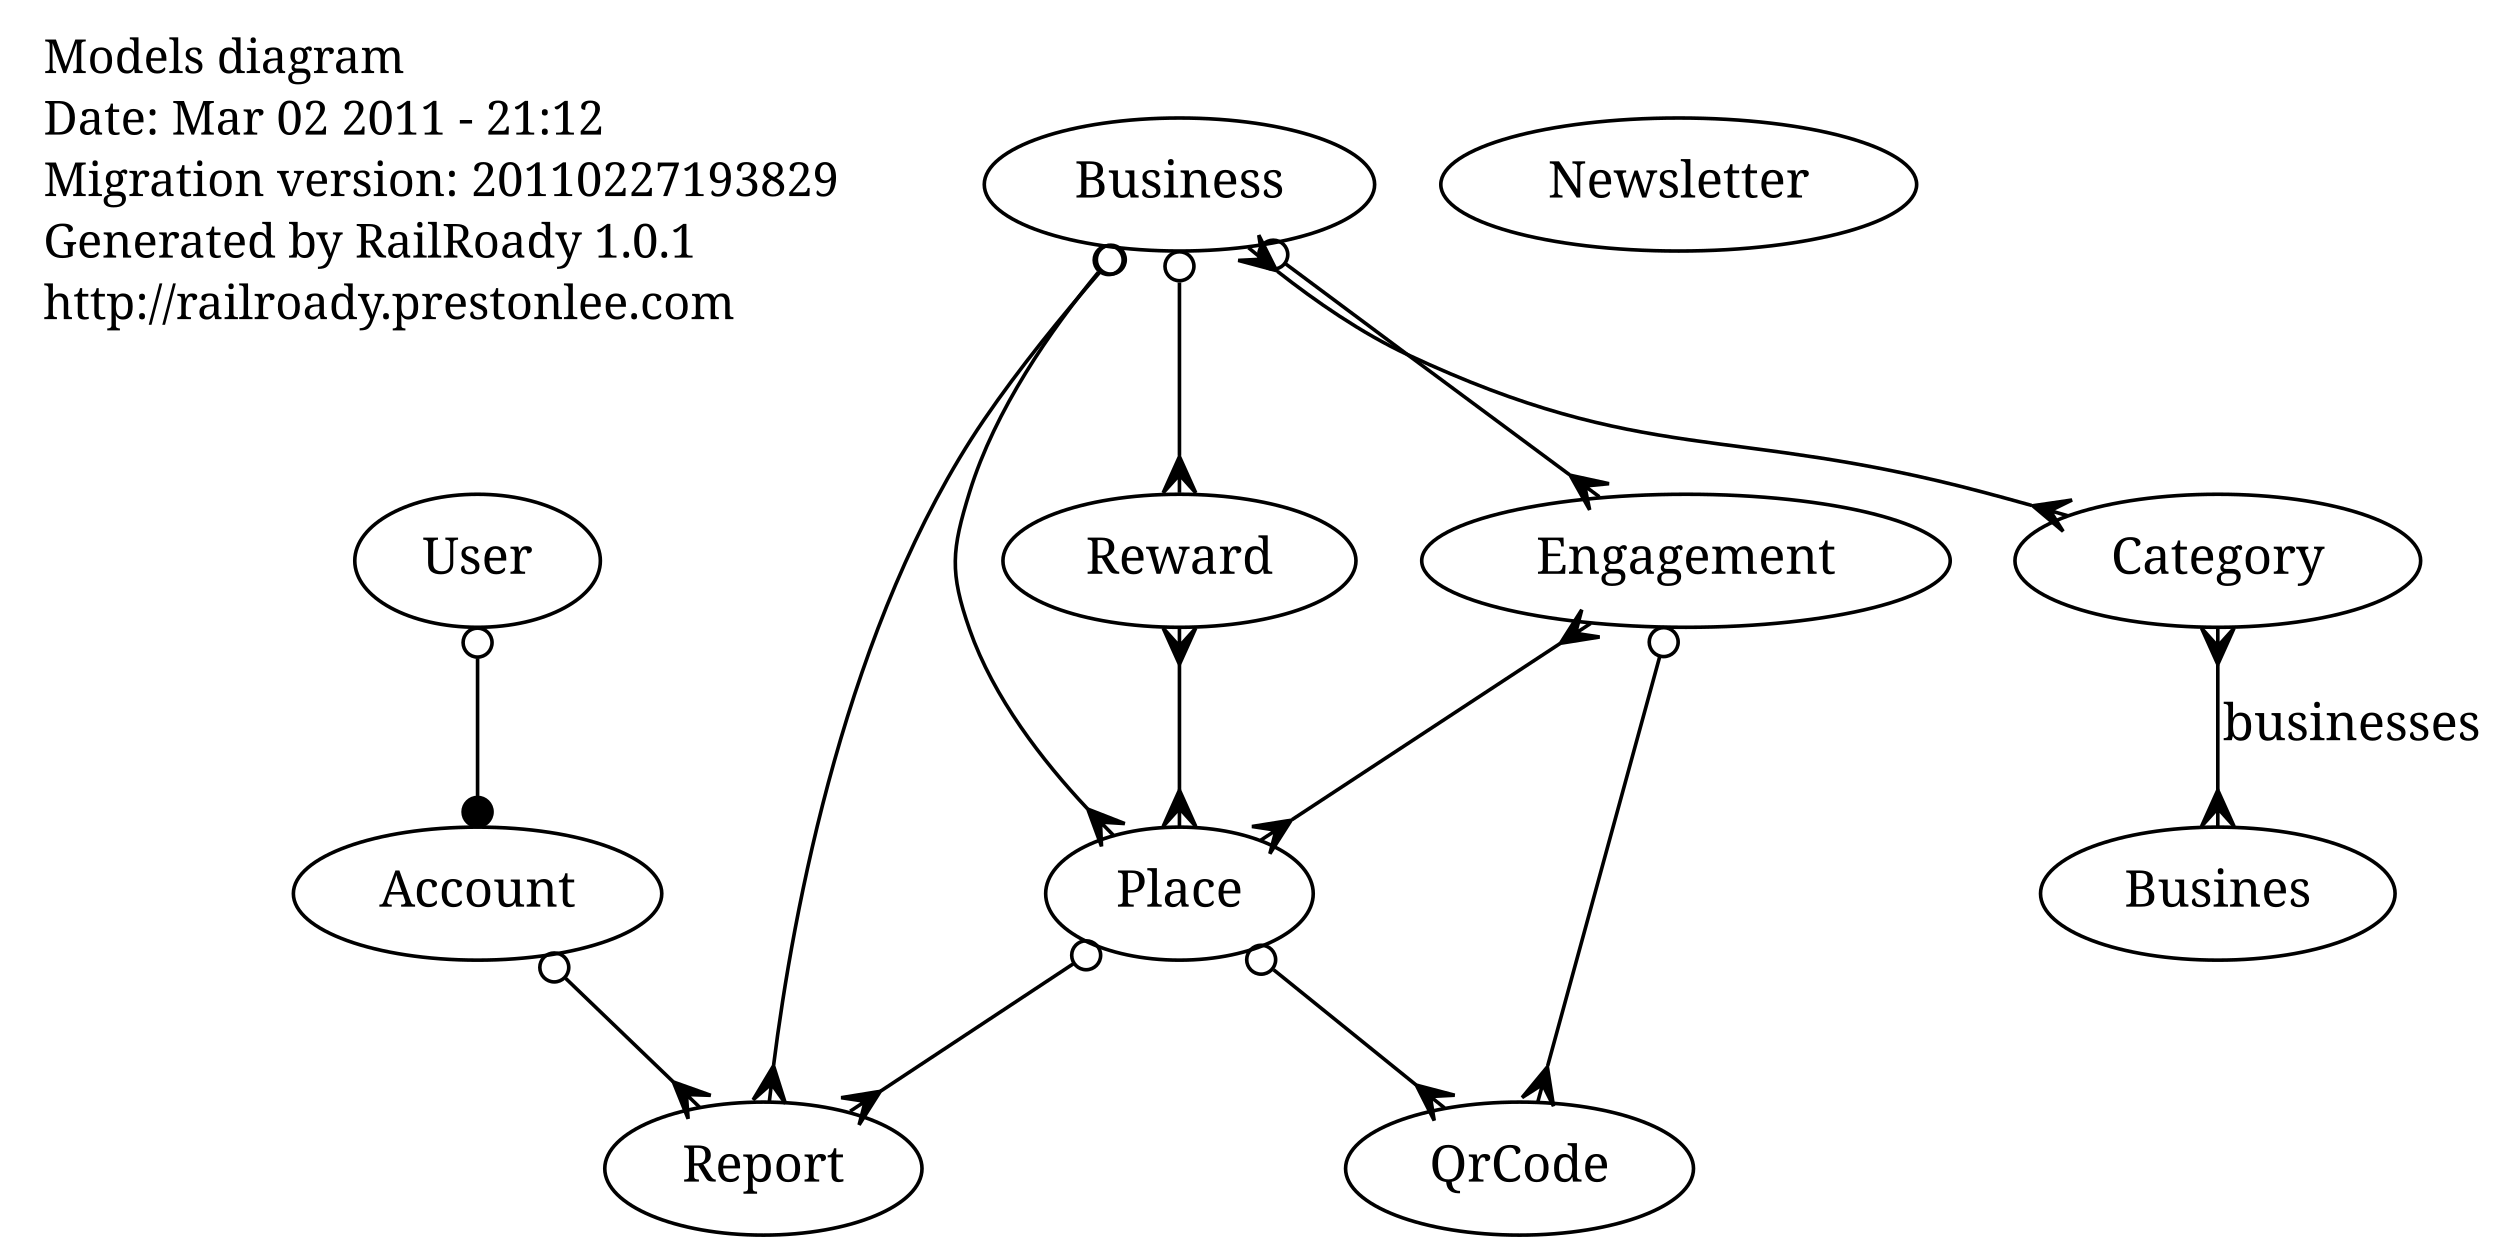
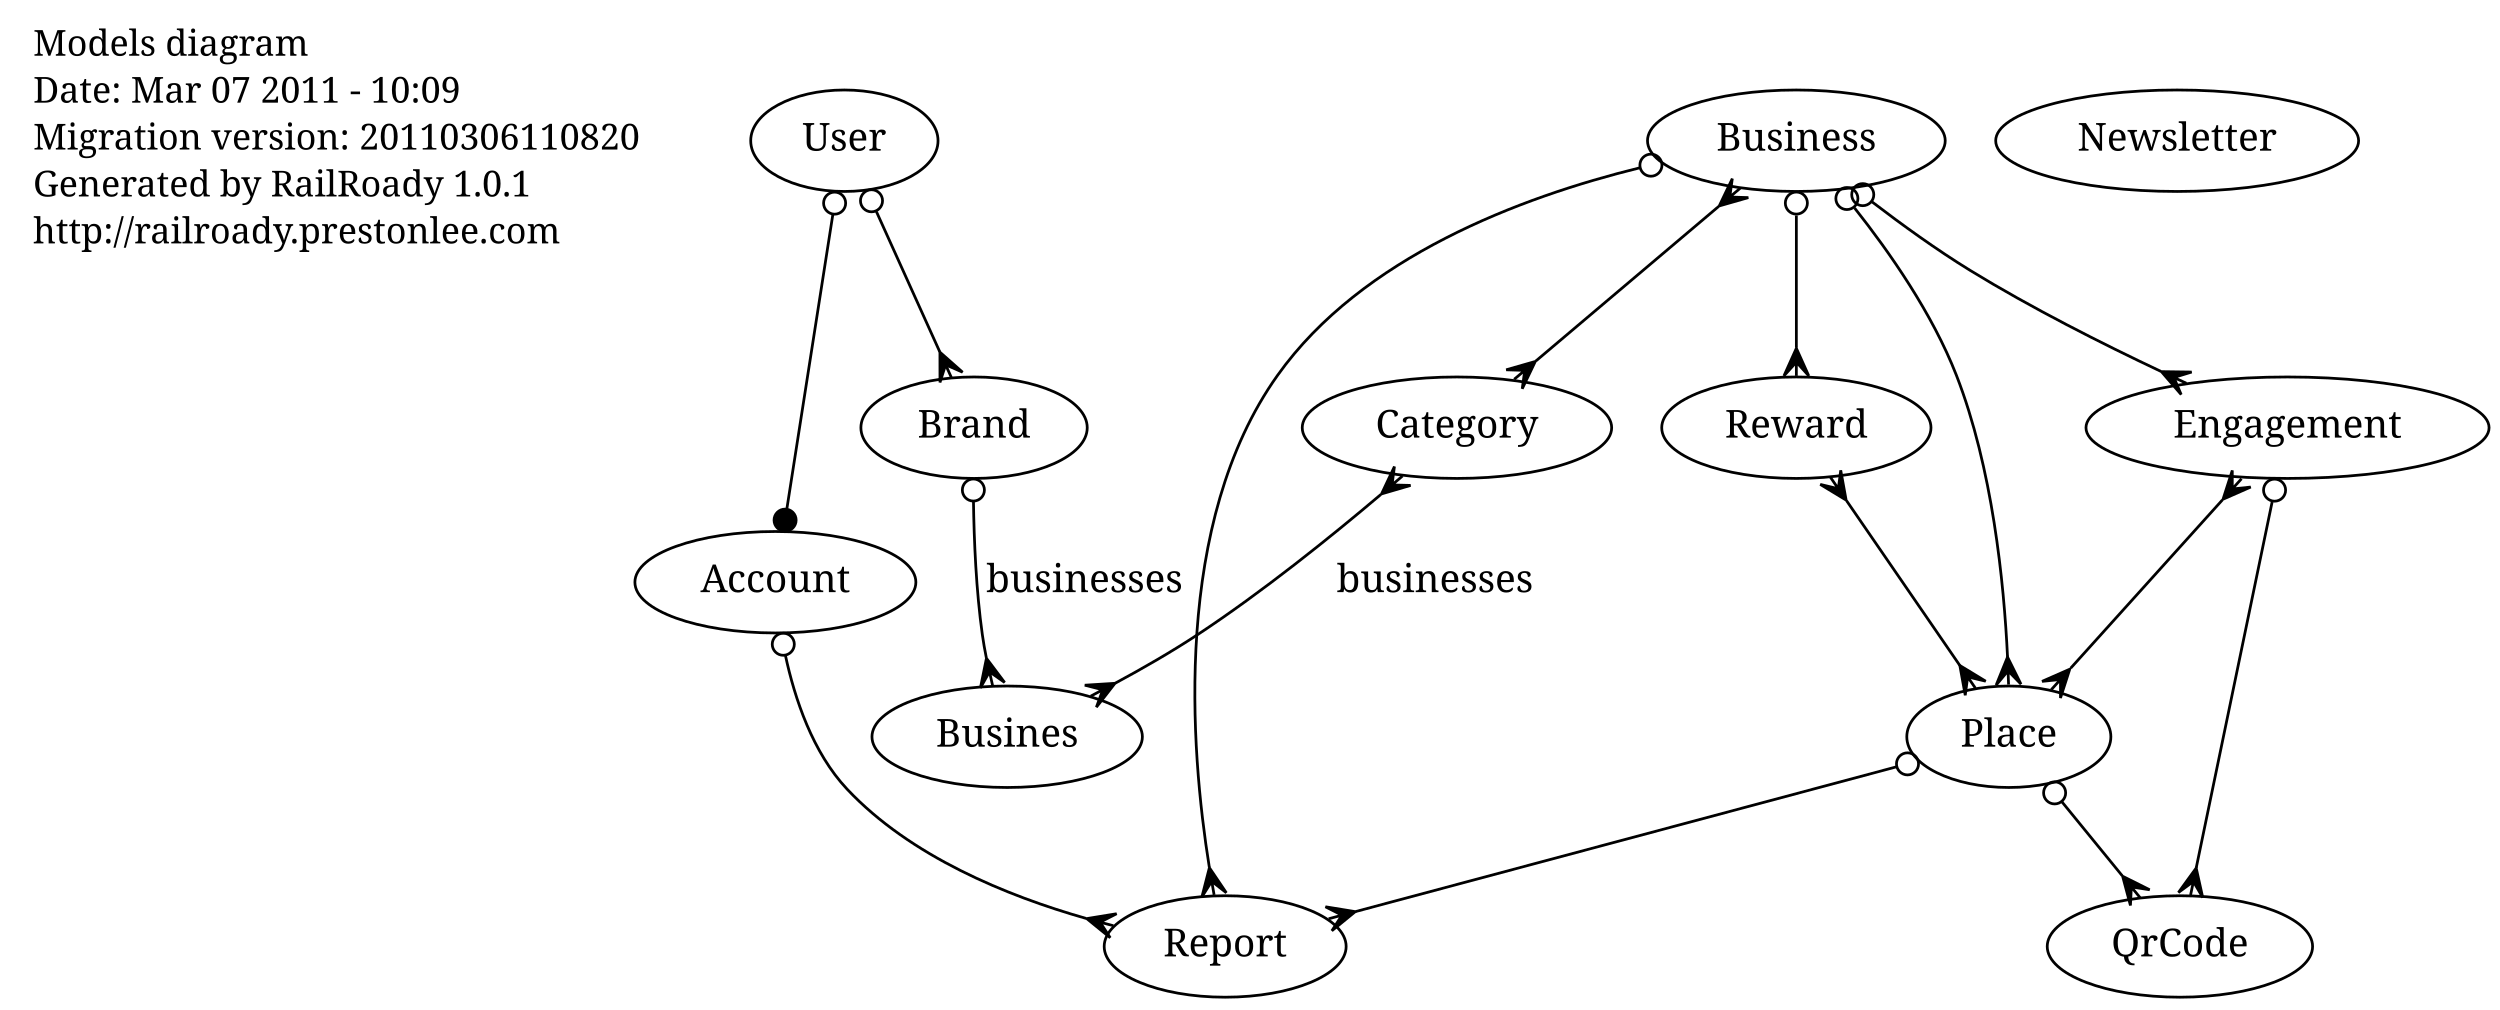
- <svg xmlns="http://www.w3.org/2000/svg" width="691pt" height="346pt" viewBox="0.00 0.00 691.00 346.00">
-   <g id="graph1" class="graph" transform="scale(1 1) rotate(0) translate(4 342)">
-     <polygon fill="white" stroke="white" points="-4,5 -4,-342 688,-342 688,5 -4,5" />
+ <svg xmlns="http://www.w3.org/2000/svg" width="906pt" height="366pt" viewBox="0.00 0.00 906.00 366.00">
+   <g id="graph1" class="graph" transform="scale(1 1) rotate(0) translate(4 362)">
+     <polygon fill="white" stroke="white" points="-4,5 -4,-362 903,-362 903,5 -4,5" />
    <g id="node1" class="node">
-       <text text-anchor="start" x="8" y="-321.8" font-family="Times Roman,serif" font-size="13.00">Models diagram</text>
-       <text text-anchor="start" x="8" y="-304.8" font-family="Times Roman,serif" font-size="13.00">Date: Mar 02 2011 - 21:12</text>
-       <text text-anchor="start" x="8" y="-287.8" font-family="Times Roman,serif" font-size="13.00">Migration version: 20110227193829</text>
-       <text text-anchor="start" x="8" y="-270.8" font-family="Times Roman,serif" font-size="13.00">Generated by RailRoady 1.0.1</text>
-       <text text-anchor="start" x="8" y="-253.8" font-family="Times Roman,serif" font-size="13.00">http://railroady.prestonlee.com</text>
+       <text text-anchor="start" x="8" y="-341.8" font-family="Times Roman,serif" font-size="13.00">Models diagram</text>
+       <text text-anchor="start" x="8" y="-324.8" font-family="Times Roman,serif" font-size="13.00">Date: Mar 07 2011 - 10:09</text>
+       <text text-anchor="start" x="8" y="-307.8" font-family="Times Roman,serif" font-size="13.00">Migration version: 20110306110820</text>
+       <text text-anchor="start" x="8" y="-290.8" font-family="Times Roman,serif" font-size="13.00">Generated by RailRoady 1.0.1</text>
+       <text text-anchor="start" x="8" y="-273.8" font-family="Times Roman,serif" font-size="13.00">http://railroady.prestonlee.com</text>
    </g>
    <g id="node2" class="node">
-       <ellipse fill="none" stroke="black" cx="207" cy="-19" rx="43.841" ry="18.385" />
-       <text text-anchor="middle" x="207" y="-15.4" font-family="Times Roman,serif" font-size="14.00">Report</text>
+       <ellipse fill="none" stroke="black" cx="440" cy="-19" rx="43.841" ry="18.385" />
+       <text text-anchor="middle" x="440" y="-15.4" font-family="Times Roman,serif" font-size="14.00">Report</text>
    </g>
    <g id="node3" class="node">
-       <ellipse fill="none" stroke="black" cx="462" cy="-187" rx="73.039" ry="18.385" />
-       <text text-anchor="middle" x="462" y="-183.4" font-family="Times Roman,serif" font-size="14.00">Engagement</text>
+       <ellipse fill="none" stroke="black" cx="825" cy="-207" rx="73.039" ry="18.385" />
+       <text text-anchor="middle" x="825" y="-203.4" font-family="Times Roman,serif" font-size="14.00">Engagement</text>
+     </g>
+     <g id="node10" class="node">
+       <ellipse fill="none" stroke="black" cx="724" cy="-95" rx="36.977" ry="18.385" />
+       <text text-anchor="middle" x="724" y="-91.4" font-family="Times Roman,serif" font-size="14.00">Place</text>
+     </g>
+     <g id="edge2" class="edge">
+       <path fill="none" stroke="black" d="M801.383,-180.811C784.796,-162.418 762.749,-137.969 746.431,-119.874" />
+       <polygon fill="black" stroke="black" points="801.625,-181.079 804.98,-191.519 804.973,-184.792 808.322,-188.505 808.322,-188.505 808.322,-188.505 804.973,-184.792 811.664,-185.492 801.625,-181.079 801.625,-181.079" />
+       <polygon fill="black" stroke="black" points="746.074,-119.479 742.719,-109.039 742.726,-115.765 739.377,-112.052 739.377,-112.052 739.377,-112.052 742.726,-115.765 736.036,-115.066 746.074,-119.479 746.074,-119.479" />
+     </g>
+     <g id="node12" class="node">
+       <ellipse fill="none" stroke="black" cx="786" cy="-19" rx="48.083" ry="18.385" />
+       <text text-anchor="middle" x="786" y="-15.4" font-family="Times Roman,serif" font-size="14.00">QrCode</text>
+     </g>
+     <g id="edge4" class="edge">
+       <path fill="none" stroke="black" d="M819.416,-180.083C812.113,-144.878 799.373,-83.464 791.911,-47.496" />
+       <ellipse fill="none" stroke="black" cx="820.305" cy="-184.37" rx="4" ry="4" />
+       <polygon fill="black" stroke="black" points="791.898,-47.429 794.273,-36.724 790.882,-42.534 789.866,-37.638 789.866,-37.638 789.866,-37.638 790.882,-42.534 785.46,-38.552 791.898,-47.429 791.898,-47.429" />
+     </g>
+     <g id="node4" class="node">
+       <ellipse fill="none" stroke="black" cx="302" cy="-311" rx="33.941" ry="18.385" />
+       <text text-anchor="middle" x="302" y="-307.4" font-family="Times Roman,serif" font-size="14.00">User</text>
+     </g>
+     <g id="node5" class="node">
+       <ellipse fill="none" stroke="black" cx="277" cy="-151" rx="50.912" ry="18.385" />
+       <text text-anchor="middle" x="277" y="-147.4" font-family="Times Roman,serif" font-size="14.00">Account</text>
+     </g>
+     <g id="edge6" class="edge">
+       <path fill="none" stroke="black" d="M297.807,-284.166C293.185,-254.586 285.795,-207.288 281.179,-177.744" />
+       <ellipse fill="none" stroke="black" cx="298.466" cy="-288.381" rx="4" ry="4" />
+       <ellipse fill="black" stroke="black" cx="280.516" cy="-173.5" rx="4" ry="4" />
+     </g>
+     <g id="node8" class="node">
+       <ellipse fill="none" stroke="black" cx="349" cy="-207" rx="41.012" ry="18.385" />
+       <text text-anchor="middle" x="349" y="-203.4" font-family="Times Roman,serif" font-size="14.00">Brand</text>
+     </g>
+     <g id="edge8" class="edge">
+       <path fill="none" stroke="black" d="M313.609,-285.312C320.586,-269.874 329.461,-250.236 336.578,-234.488" />
+       <ellipse fill="none" stroke="black" cx="311.834" cy="-289.24" rx="4" ry="4" />
+       <polygon fill="black" stroke="black" points="336.631,-234.369 344.85,-227.11 338.69,-229.813 340.749,-225.257 340.749,-225.257 340.749,-225.257 338.69,-229.813 336.649,-223.404 336.631,-234.369 336.631,-234.369" />
+     </g>
+     <g id="edge10" class="edge">
+       <path fill="none" stroke="black" d="M280.616,-124.578C284.01,-108.77 290.533,-89.246 303,-76 325.901,-51.668 360.765,-37.36 389.591,-29.164" />
+       <ellipse fill="none" stroke="black" cx="279.862" cy="-128.524" rx="4" ry="4" />
+       <polygon fill="black" stroke="black" points="389.845,-29.097 400.668,-30.861 394.675,-27.805 399.506,-26.514 399.506,-26.514 399.506,-26.514 394.675,-27.805 398.343,-22.167 389.845,-29.097 389.845,-29.097" />
+     </g>
+     <g id="node6" class="node">
+       <ellipse fill="none" stroke="black" cx="647" cy="-207" rx="48.79" ry="18.385" />
+       <text text-anchor="middle" x="647" y="-203.4" font-family="Times Roman,serif" font-size="14.00">Reward</text>
+     </g>
+     <g id="edge12" class="edge">
+       <path fill="none" stroke="black" d="M665.191,-180.54C677.589,-162.507 693.923,-138.749 706.23,-120.847" />
+       <polygon fill="black" stroke="black" points="665.037,-180.765 655.663,-186.456 662.204,-184.885 659.371,-189.005 659.371,-189.005 659.371,-189.005 662.204,-184.885 663.08,-191.555 665.037,-180.765 665.037,-180.765" />
+       <polygon fill="black" stroke="black" points="706.248,-120.821 715.621,-115.13 709.081,-116.701 711.913,-112.581 711.913,-112.581 711.913,-112.581 709.081,-116.701 708.205,-110.031 706.248,-120.821 706.248,-120.821" />
+     </g>
+     <g id="node7" class="node">
+       <ellipse fill="none" stroke="black" cx="524" cy="-207" rx="56.068" ry="18.385" />
+       <text text-anchor="middle" x="524" y="-203.4" font-family="Times Roman,serif" font-size="14.00">Category</text>
+     </g>
+     <g id="node20" class="node">
+       <ellipse fill="none" stroke="black" cx="361" cy="-95" rx="48.998" ry="18.385" />
+       <text text-anchor="middle" x="361" y="-91.4" font-family="Times Roman,serif" font-size="14.00">Busines</text>
+     </g>
+     <g id="edge14" class="edge">
+       <path fill="none" stroke="black" d="M496.385,-182.768C478.17,-167.347 453.429,-147.445 430,-132 420.616,-125.814 410.095,-119.764 400.152,-114.407" />
+       <polygon fill="black" stroke="black" points="496.666,-183.008 501.343,-192.927 500.466,-186.257 504.267,-189.506 504.267,-189.506 504.267,-189.506 500.466,-186.257 507.191,-186.086 496.666,-183.008 496.666,-183.008" />
+       <polygon fill="black" stroke="black" points="400.074,-114.367 393.331,-105.719 395.653,-112.033 391.231,-109.699 391.231,-109.699 391.231,-109.699 395.653,-112.033 389.13,-113.679 400.074,-114.367 400.074,-114.367" />
+       <text text-anchor="middle" x="516" y="-147.4" font-family="Times Roman,serif" font-size="14.00">businesses</text>
+     </g>
+     <g id="edge16" class="edge">
+       <path fill="none" stroke="black" d="M348.782,-180.408C348.986,-166.017 349.762,-147.966 352,-132 352.383,-129.271 352.879,-126.449 353.443,-123.638" />
+       <ellipse fill="none" stroke="black" cx="348.752" cy="-184.416" rx="4" ry="4" />
+       <polygon fill="black" stroke="black" points="353.488,-123.437 360.081,-114.675 354.59,-118.56 355.691,-113.683 355.691,-113.683 355.691,-113.683 354.59,-118.56 351.302,-112.692 353.488,-123.437 353.488,-123.437" />
+       <text text-anchor="middle" x="389" y="-147.4" font-family="Times Roman,serif" font-size="14.00">businesses</text>
    </g>
    <g id="node9" class="node">
-       <ellipse fill="none" stroke="black" cx="322" cy="-95" rx="36.977" ry="18.385" />
-       <text text-anchor="middle" x="322" y="-91.4" font-family="Times Roman,serif" font-size="14.00">Place</text>
+       <ellipse fill="none" stroke="black" cx="647" cy="-311" rx="53.948" ry="18.385" />
+       <text text-anchor="middle" x="647" y="-307.4" font-family="Times Roman,serif" font-size="14.00">Business</text>
    </g>
-     <g id="edge2" class="edge">
-       <path fill="none" stroke="black" d="M427.261,-164.172C404.535,-149.237 375.097,-129.892 353.133,-115.459" />
-       <polygon fill="black" stroke="black" points="427.31,-164.204 433.196,-173.456 431.489,-166.95 435.667,-169.696 435.667,-169.696 435.667,-169.696 431.489,-166.95 438.138,-165.935 427.31,-164.204 427.31,-164.204" />
-       <polygon fill="black" stroke="black" points="352.875,-115.289 346.989,-106.037 348.696,-112.543 344.518,-109.797 344.518,-109.797 344.518,-109.797 348.696,-112.543 342.046,-113.558 352.875,-115.289 352.875,-115.289" />
+     <g id="edge26" class="edge">
+       <path fill="none" stroke="black" d="M590.264,-301.189C546.89,-290.509 489.516,-268.849 459,-226 420.98,-172.615 427.342,-90.798 434.249,-47.756" />
+       <ellipse fill="none" stroke="black" cx="594.297" cy="-302.14" rx="4" ry="4" />
+       <polygon fill="black" stroke="black" points="434.286,-47.543 440.425,-38.456 435.138,-42.616 435.991,-37.689 435.991,-37.689 435.991,-37.689 435.138,-42.616 431.556,-36.922 434.286,-47.543 434.286,-47.543" />
+     </g>
+     <g id="edge20" class="edge">
+       <path fill="none" stroke="black" d="M674.357,-288.902C685.156,-280.634 697.865,-271.449 710,-264 732.001,-250.494 757.642,-237.538 779.122,-227.401" />
+       <ellipse fill="none" stroke="black" cx="671.063" cy="-291.457" rx="4" ry="4" />
+       <polygon fill="black" stroke="black" points="779.296,-227.32 790.261,-227.171 783.828,-225.206 788.359,-223.093 788.359,-223.093 788.359,-223.093 783.828,-225.206 786.457,-219.015 779.296,-227.32 779.296,-227.32" />
+     </g>
+     <g id="edge22" class="edge">
+       <path fill="none" stroke="black" d="M647,-283.926C647,-269.224 647,-251.041 647,-236.044" />
+       <ellipse fill="none" stroke="black" cx="647" cy="-288.407" rx="4" ry="4" />
+       <polygon fill="black" stroke="black" points="647,-235.783 651.5,-225.783 647,-230.783 647,-225.783 647,-225.783 647,-225.783 647,-230.783 642.5,-225.783 647,-235.783 647,-235.783" />
+     </g>
+     <g id="edge24" class="edge">
+       <path fill="none" stroke="black" d="M618.797,-287.153C598.958,-270.379 572.502,-248.01 552.58,-231.165" />
+       <polygon fill="black" stroke="black" points="619.053,-287.37 623.784,-297.263 622.871,-290.598 626.689,-293.827 626.689,-293.827 626.689,-293.827 622.871,-290.598 629.595,-290.39 619.053,-287.37 619.053,-287.37" />
+       <polygon fill="black" stroke="black" points="552.388,-231.003 547.658,-221.11 548.57,-227.775 544.752,-224.547 544.752,-224.547 544.752,-224.547 548.57,-227.775 541.847,-227.983 552.388,-231.003 552.388,-231.003" />
+     </g>
+     <g id="edge18" class="edge">
+       <path fill="none" stroke="black" d="M668.079,-286.639C680.857,-270.509 696.32,-248.286 705,-226 718.033,-192.539 722.234,-151.12 723.53,-123.924" />
+       <ellipse fill="none" stroke="black" cx="665.312" cy="-290.054" rx="4" ry="4" />
+       <polygon fill="black" stroke="black" points="723.531,-123.89 728.403,-114.066 723.719,-118.894 723.906,-113.897 723.906,-113.897 723.906,-113.897 723.719,-118.894 719.409,-113.729 723.531,-123.89 723.531,-123.89" />
+     </g>
+     <g id="edge28" class="edge">
+       <path fill="none" stroke="black" d="M683.342,-84.12C631.529,-70.254 542.131,-46.331 487.316,-31.662" />
+       <ellipse fill="none" stroke="black" cx="687.28" cy="-85.174" rx="4" ry="4" />
+       <polygon fill="black" stroke="black" points="487.16,-31.62 478.663,-24.688 482.33,-30.328 477.5,-29.035 477.5,-29.035 477.5,-29.035 482.33,-30.328 476.337,-33.382 487.16,-31.62 487.16,-31.62" />
+     </g>
+     <g id="edge30" class="edge">
+       <path fill="none" stroke="black" d="M743.237,-71.419C750.165,-62.927 758.014,-53.306 765.079,-44.645" />
+       <ellipse fill="none" stroke="black" cx="740.597" cy="-74.655" rx="4" ry="4" />
+       <polygon fill="black" stroke="black" points="765.235,-44.453 775.044,-39.549 768.396,-40.579 771.557,-36.705 771.557,-36.705 771.557,-36.705 768.396,-40.579 768.07,-33.86 765.235,-44.453 765.235,-44.453" />
    </g>
    <g id="node11" class="node">
-       <ellipse fill="none" stroke="black" cx="416" cy="-19" rx="48.083" ry="18.385" />
-       <text text-anchor="middle" x="416" y="-15.4" font-family="Times Roman,serif" font-size="14.00">QrCode</text>
-     </g>
-     <g id="edge4" class="edge">
-       <path fill="none" stroke="black" d="M454.782,-160.637C446.346,-129.83 432.442,-79.048 423.774,-47.393" />
-       <ellipse fill="none" stroke="black" cx="455.845" cy="-164.521" rx="4" ry="4" />
-       <polygon fill="black" stroke="black" points="423.692,-47.093 425.392,-36.26 422.372,-42.271 421.051,-37.448 421.051,-37.448 421.051,-37.448 422.372,-42.271 416.711,-38.637 423.692,-47.093 423.692,-47.093" />
-     </g>
-     <g id="node4" class="node">
-       <ellipse fill="none" stroke="black" cx="128" cy="-187" rx="33.941" ry="18.385" />
-       <text text-anchor="middle" x="128" y="-183.4" font-family="Times Roman,serif" font-size="14.00">User</text>
-     </g>
-     <g id="node5" class="node">
-       <ellipse fill="none" stroke="black" cx="128" cy="-95" rx="50.912" ry="18.385" />
-       <text text-anchor="middle" x="128" y="-91.4" font-family="Times Roman,serif" font-size="14.00">Account</text>
-     </g>
-     <g id="edge6" class="edge">
-       <path fill="none" stroke="black" d="M128,-160.029C128,-148.016 128,-133.902 128,-121.898" />
-       <ellipse fill="none" stroke="black" cx="128" cy="-164.382" rx="4" ry="4" />
-       <ellipse fill="black" stroke="black" cx="128" cy="-117.59" rx="4" ry="4" />
-     </g>
-     <g id="edge8" class="edge">
-       <path fill="none" stroke="black" d="M152.343,-71.581C161.771,-62.511 172.557,-52.135 182.043,-43.01" />
-       <ellipse fill="none" stroke="black" cx="149.205" cy="-74.6" rx="4" ry="4" />
-       <polygon fill="black" stroke="black" points="182.113,-42.941 192.44,-39.252 185.717,-39.475 189.32,-36.009 189.32,-36.009 189.32,-36.009 185.717,-39.475 186.2,-32.766 182.113,-42.941 182.113,-42.941" />
-     </g>
-     <g id="node6" class="node">
-       <ellipse fill="none" stroke="black" cx="322" cy="-187" rx="48.79" ry="18.385" />
-       <text text-anchor="middle" x="322" y="-183.4" font-family="Times Roman,serif" font-size="14.00">Reward</text>
-     </g>
-     <g id="edge10" class="edge">
-       <path fill="none" stroke="black" d="M322,-158.342C322,-147.283 322,-134.657 322,-123.604" />
-       <polygon fill="black" stroke="black" points="322,-158.382 317.5,-168.382 322,-163.382 322,-168.382 322,-168.382 322,-168.382 322,-163.382 326.5,-168.382 322,-158.382 322,-158.382" />
-       <polygon fill="black" stroke="black" points="322,-123.59 326.5,-113.59 322,-118.59 322,-113.59 322,-113.59 322,-113.59 322,-118.59 317.5,-113.59 322,-123.59 322,-123.59" />
-     </g>
-     <g id="node7" class="node">
-       <ellipse fill="none" stroke="black" cx="609" cy="-187" rx="56.068" ry="18.385" />
-       <text text-anchor="middle" x="609" y="-183.4" font-family="Times Roman,serif" font-size="14.00">Category</text>
-     </g>
-     <g id="node18" class="node">
-       <ellipse fill="none" stroke="black" cx="609" cy="-95" rx="48.998" ry="18.385" />
-       <text text-anchor="middle" x="609" y="-91.4" font-family="Times Roman,serif" font-size="14.00">Busines</text>
-     </g>
-     <g id="edge12" class="edge">
-       <path fill="none" stroke="black" d="M609,-158.342C609,-147.283 609,-134.657 609,-123.604" />
-       <polygon fill="black" stroke="black" points="609,-158.382 604.5,-168.382 609,-163.382 609,-168.382 609,-168.382 609,-168.382 609,-163.382 613.5,-168.382 609,-158.382 609,-158.382" />
-       <polygon fill="black" stroke="black" points="609,-123.59 613.5,-113.59 609,-118.59 609,-113.59 609,-113.59 609,-113.59 609,-118.59 604.5,-113.59 609,-123.59 609,-123.59" />
-       <text text-anchor="middle" x="646" y="-137.4" font-family="Times Roman,serif" font-size="14.00">businesses</text>
-     </g>
-     <g id="node8" class="node">
-       <ellipse fill="none" stroke="black" cx="322" cy="-291" rx="53.948" ry="18.385" />
-       <text text-anchor="middle" x="322" y="-287.4" font-family="Times Roman,serif" font-size="14.00">Business</text>
-     </g>
-     <g id="edge22" class="edge">
-       <path fill="none" stroke="black" d="M300.15,-266.953C289.832,-255.053 277.687,-240.22 268,-226 229.87,-170.03 215.174,-89.893 209.829,-47.625" />
-       <ellipse fill="none" stroke="black" cx="303.028" cy="-270.233" rx="4" ry="4" />
-       <polygon fill="black" stroke="black" points="209.805,-47.42 213.106,-36.962 209.221,-42.454 208.637,-37.488 208.637,-37.488 208.637,-37.488 209.221,-42.454 204.167,-38.014 209.805,-47.42 209.805,-47.42" />
-     </g>
-     <g id="edge16" class="edge">
-       <path fill="none" stroke="black" d="M351.143,-269.223C361.791,-261.276 373.934,-252.223 385,-244 399.703,-233.073 416.008,-220.998 429.814,-210.785" />
-       <ellipse fill="none" stroke="black" cx="347.935" cy="-271.618" rx="4" ry="4" />
-       <polygon fill="black" stroke="black" points="430.011,-210.639 440.727,-208.311 434.031,-207.666 438.051,-204.693 438.051,-204.693 438.051,-204.693 434.031,-207.666 435.375,-201.075 430.011,-210.639 430.011,-210.639" />
-     </g>
-     <g id="edge18" class="edge">
-       <path fill="none" stroke="black" d="M322,-263.926C322,-249.224 322,-231.041 322,-216.044" />
-       <ellipse fill="none" stroke="black" cx="322" cy="-268.407" rx="4" ry="4" />
-       <polygon fill="black" stroke="black" points="322,-215.783 326.5,-205.783 322,-210.783 322,-205.783 322,-205.783 322,-205.783 322,-210.783 317.5,-205.783 322,-215.783 322,-215.783" />
-     </g>
-     <g id="edge20" class="edge">
-       <path fill="none" stroke="black" d="M349.101,-266.985C359.689,-258.659 372.322,-249.934 385,-244 450.805,-213.199 473.776,-224.643 544,-206 548.402,-204.832 552.959,-203.582 557.525,-202.302" />
-       <polygon fill="black" stroke="black" points="348.838,-267.199 338.243,-270.028 344.962,-270.358 341.085,-273.516 341.085,-273.516 341.085,-273.516 344.962,-270.358 343.928,-277.005 348.838,-267.199 348.838,-267.199" />
-       <polygon fill="black" stroke="black" points="557.857,-202.207 568.707,-203.8 562.666,-200.84 567.476,-199.472 567.476,-199.472 567.476,-199.472 562.666,-200.84 566.245,-195.144 557.857,-202.207 557.857,-202.207" />
-     </g>
-     <g id="edge14" class="edge">
-       <path fill="none" stroke="black" d="M299.552,-266.712C286.389,-250.759 271.008,-228.704 264,-206 259.019,-189.862 258.436,-183.946 264,-168 270.553,-149.219 284.178,-131.649 296.577,-118.453" />
-       <ellipse fill="none" stroke="black" cx="302.437" cy="-270.111" rx="4" ry="4" />
-       <polygon fill="black" stroke="black" points="296.673,-118.356 306.887,-114.364 300.173,-114.785 303.673,-111.214 303.673,-111.214 303.673,-111.214 300.173,-114.785 300.459,-108.064 296.673,-118.356 296.673,-118.356" />
-     </g>
-     <g id="edge24" class="edge">
-       <path fill="none" stroke="black" d="M292.779,-75.689C276.487,-64.922 256.161,-51.489 239.385,-40.402" />
-       <ellipse fill="none" stroke="black" cx="296.217" cy="-77.961" rx="4" ry="4" />
-       <polygon fill="black" stroke="black" points="239.318,-40.358 233.457,-31.09 235.147,-37.601 230.975,-34.845 230.975,-34.845 230.975,-34.845 235.147,-37.601 228.494,-38.599 239.318,-40.358 239.318,-40.358" />
-     </g>
-     <g id="edge26" class="edge">
-       <path fill="none" stroke="black" d="M348.039,-73.947C360.251,-64.074 374.836,-52.282 387.359,-42.157" />
-       <ellipse fill="none" stroke="black" cx="344.587" cy="-76.738" rx="4" ry="4" />
-       <polygon fill="black" stroke="black" points="387.468,-42.069 398.073,-39.281 391.356,-38.925 395.244,-35.781 395.244,-35.781 395.244,-35.781 391.356,-38.925 392.415,-32.282 387.468,-42.069 387.468,-42.069" />
-     </g>
-     <g id="node10" class="node">
-       <ellipse fill="none" stroke="black" cx="460" cy="-291" rx="65.761" ry="18.385" />
-       <text text-anchor="middle" x="460" y="-287.4" font-family="Times Roman,serif" font-size="14.00">Newsletter</text>
+       <ellipse fill="none" stroke="black" cx="785" cy="-311" rx="65.761" ry="18.385" />
+       <text text-anchor="middle" x="785" y="-307.4" font-family="Times Roman,serif" font-size="14.00">Newsletter</text>
    </g>
  </g>
</svg>
